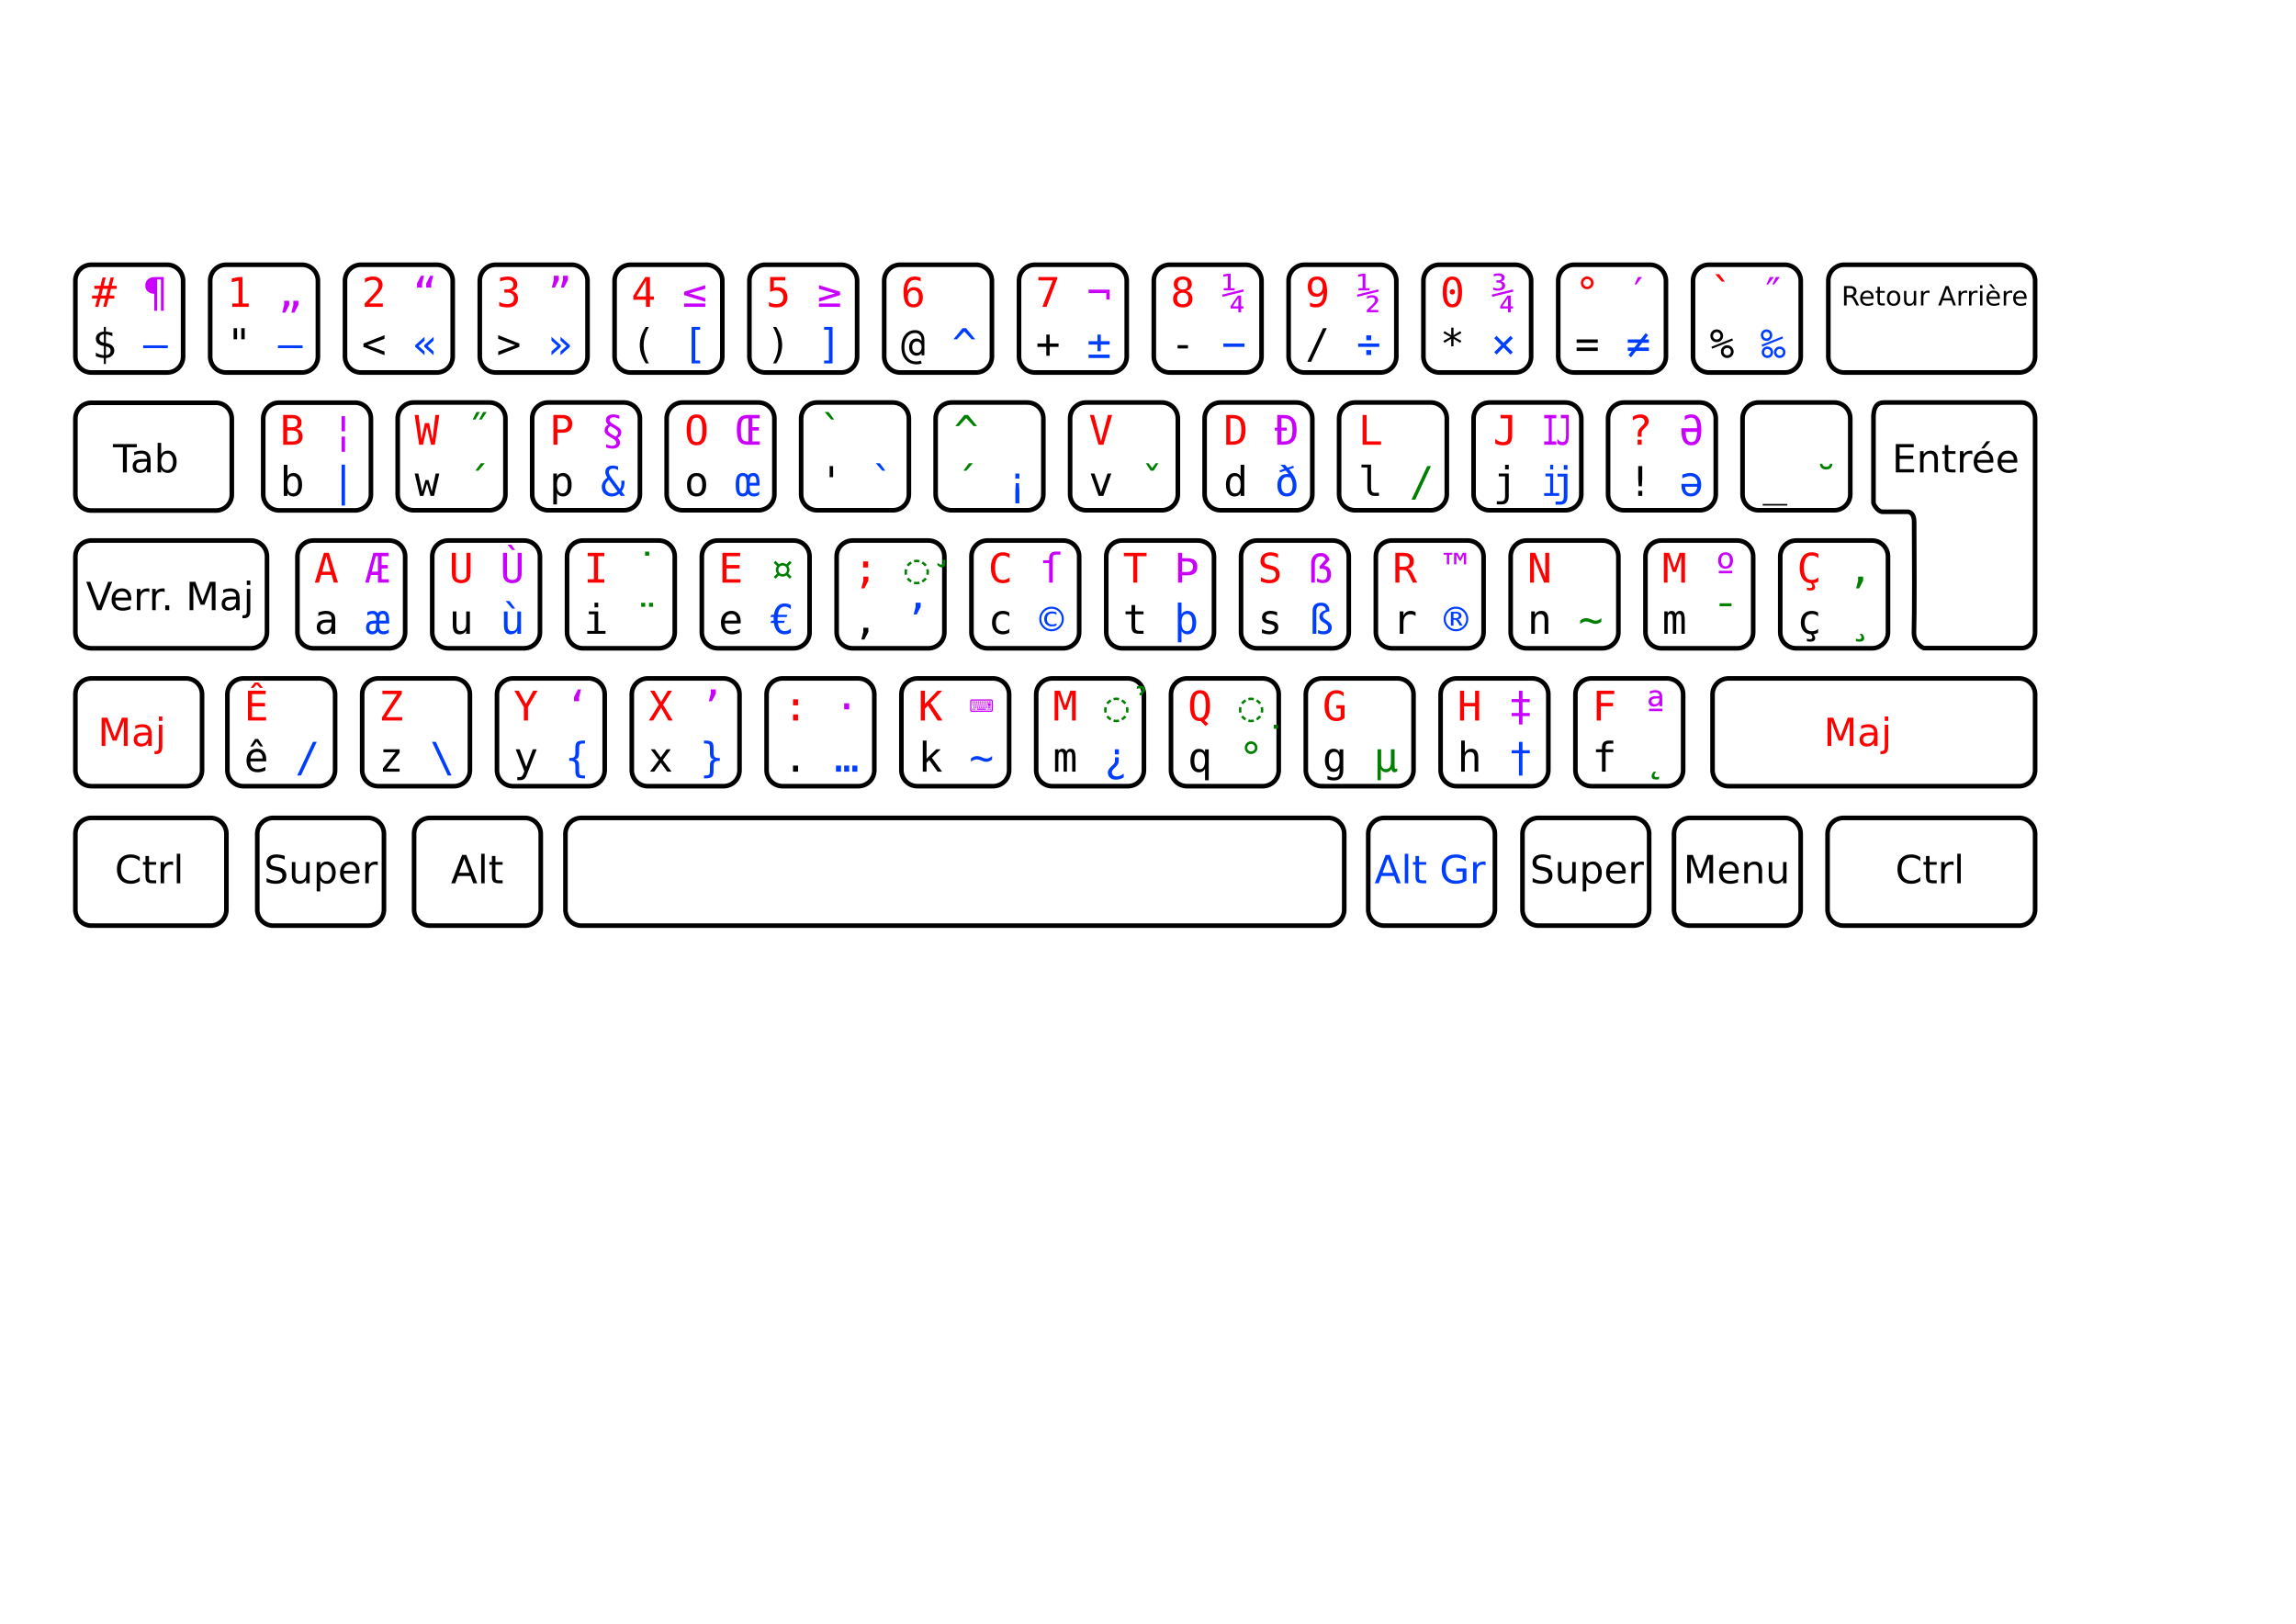
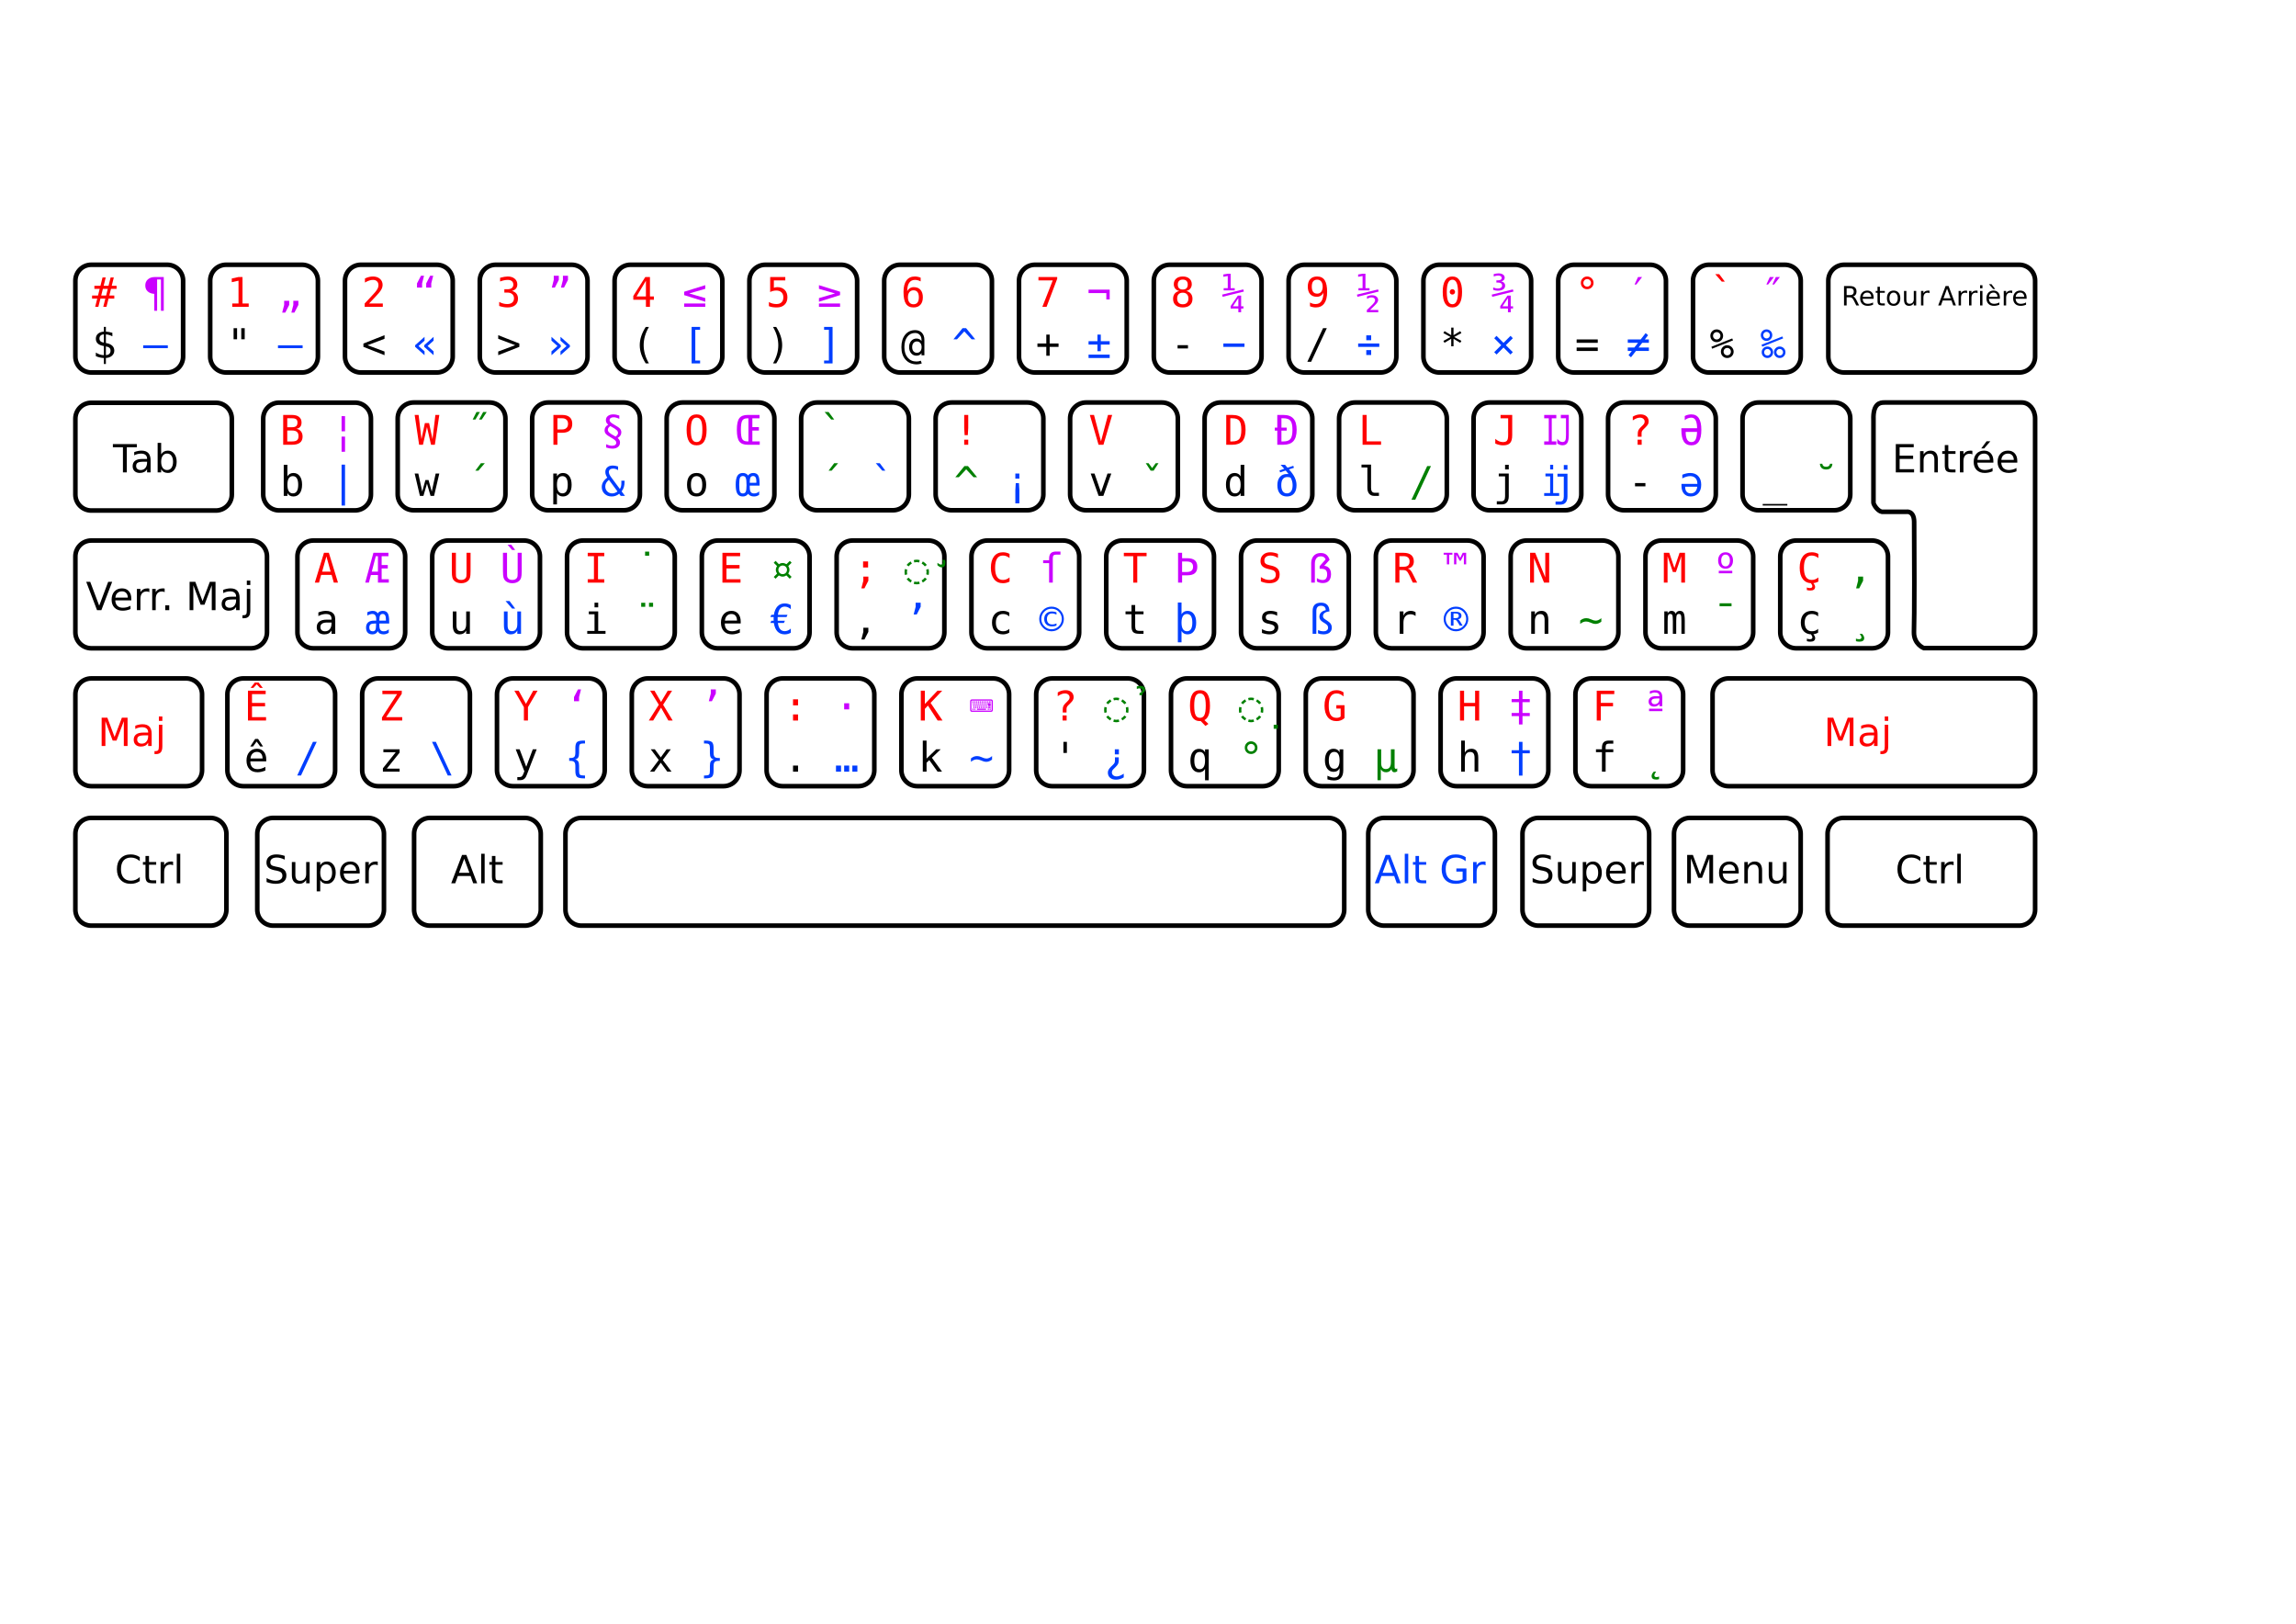
<svg xmlns="http://www.w3.org/2000/svg" width="297mm" height="210mm" id="svg3276">
  <defs id="defs3278" />
  <g id="layer1">
    <rect width="52.671" height="52.671" rx="7.785" x="36.853" y="129.416" style="opacity:1;fill:none;fill-opacity:1;stroke:#000000;stroke-width:2.25;stroke-linecap:square;stroke-linejoin:miter;stroke-miterlimit:4;stroke-dasharray:none;stroke-dashoffset:0;stroke-opacity:1" id="rect3285" />
    <rect width="52.671" height="52.671" rx="7.785" ry="7.785" x="102.758" y="129.416" style="fill:none;fill-opacity:1;stroke:#000000;stroke-width:2.25;stroke-linecap:square;stroke-linejoin:miter;stroke-miterlimit:4;stroke-dasharray:none;stroke-dashoffset:0;stroke-opacity:1" id="use3769" />
    <rect width="52.671" height="52.671" rx="7.785" ry="7.785" x="168.664" y="129.416" style="fill:none;fill-opacity:1;stroke:#000000;stroke-width:2.25;stroke-linecap:square;stroke-linejoin:miter;stroke-miterlimit:4;stroke-dasharray:none;stroke-dashoffset:0;stroke-opacity:1" id="use3771" />
    <rect width="52.671" height="52.671" rx="7.785" ry="7.785" x="234.569" y="129.416" style="fill:none;fill-opacity:1;stroke:#000000;stroke-width:2.25;stroke-linecap:square;stroke-linejoin:miter;stroke-miterlimit:4;stroke-dasharray:none;stroke-dashoffset:0;stroke-opacity:1" id="use3773" />
    <rect width="52.671" height="52.671" rx="7.785" ry="7.785" x="300.475" y="129.416" style="fill:none;fill-opacity:1;stroke:#000000;stroke-width:2.25;stroke-linecap:square;stroke-linejoin:miter;stroke-miterlimit:4;stroke-dasharray:none;stroke-dashoffset:0;stroke-opacity:1" id="use3775" />
    <rect width="52.671" height="52.671" rx="7.785" ry="7.785" x="366.38" y="129.416" style="fill:none;fill-opacity:1;stroke:#000000;stroke-width:2.25;stroke-linecap:square;stroke-linejoin:miter;stroke-miterlimit:4;stroke-dasharray:none;stroke-dashoffset:0;stroke-opacity:1" id="use3777" />
    <rect width="52.671" height="52.671" rx="7.785" ry="7.785" x="432.286" y="129.416" style="fill:none;fill-opacity:1;stroke:#000000;stroke-width:2.25;stroke-linecap:square;stroke-linejoin:miter;stroke-miterlimit:4;stroke-dasharray:none;stroke-dashoffset:0;stroke-opacity:1" id="use3779" />
    <rect width="52.671" height="52.671" rx="7.785" ry="7.785" x="498.192" y="129.416" style="fill:none;fill-opacity:1;stroke:#000000;stroke-width:2.25;stroke-linecap:square;stroke-linejoin:miter;stroke-miterlimit:4;stroke-dasharray:none;stroke-dashoffset:0;stroke-opacity:1" id="use3781" />
    <rect width="52.671" height="52.671" rx="7.785" ry="7.785" x="564.097" y="129.416" style="fill:none;fill-opacity:1;stroke:#000000;stroke-width:2.25;stroke-linecap:square;stroke-linejoin:miter;stroke-miterlimit:4;stroke-dasharray:none;stroke-dashoffset:0;stroke-opacity:1" id="use3783" />
    <rect width="52.671" height="52.671" rx="7.785" ry="7.785" x="630.003" y="129.416" style="fill:none;fill-opacity:1;stroke:#000000;stroke-width:2.25;stroke-linecap:square;stroke-linejoin:miter;stroke-miterlimit:4;stroke-dasharray:none;stroke-dashoffset:0;stroke-opacity:1" id="use3785" />
    <rect width="52.671" height="52.671" rx="7.785" ry="7.785" x="695.908" y="129.416" style="fill:none;fill-opacity:1;stroke:#000000;stroke-width:2.25;stroke-linecap:square;stroke-linejoin:miter;stroke-miterlimit:4;stroke-dasharray:none;stroke-dashoffset:0;stroke-opacity:1" id="use3787" />
    <rect width="52.671" height="52.671" rx="7.785" ry="7.785" x="761.814" y="129.416" style="fill:none;fill-opacity:1;stroke:#000000;stroke-width:2.25;stroke-linecap:square;stroke-linejoin:miter;stroke-miterlimit:4;stroke-dasharray:none;stroke-dashoffset:0;stroke-opacity:1" id="use3789" />
    <rect width="52.671" height="52.671" rx="7.785" ry="7.785" x="827.719" y="129.416" style="fill:none;fill-opacity:1;stroke:#000000;stroke-width:2.25;stroke-linecap:square;stroke-linejoin:miter;stroke-miterlimit:4;stroke-dasharray:none;stroke-dashoffset:0;stroke-opacity:1" id="use3791" />
    <rect width="52.671" height="52.671" rx="7.785" ry="7.785" x="128.682" y="196.819" style="fill:none;fill-opacity:1;stroke:#000000;stroke-width:2.25;stroke-linecap:square;stroke-linejoin:miter;stroke-miterlimit:4;stroke-dasharray:none;stroke-dashoffset:0;stroke-opacity:1" id="use3797" />
    <rect width="52.671" height="52.671" rx="7.785" ry="7.785" x="145.412" y="264.221" style="fill:none;fill-opacity:1;stroke:#000000;stroke-width:2.25;stroke-linecap:square;stroke-linejoin:miter;stroke-miterlimit:4;stroke-dasharray:none;stroke-dashoffset:0;stroke-opacity:1" id="use3799" />
    <rect width="52.671" height="52.671" rx="7.785" ry="7.785" x="194.432" y="196.754" style="fill:none;fill-opacity:1;stroke:#000000;stroke-width:2.25;stroke-linecap:square;stroke-linejoin:miter;stroke-miterlimit:4;stroke-dasharray:none;stroke-dashoffset:0;stroke-opacity:1" id="use3801" />
    <rect width="52.671" height="52.671" rx="7.785" ry="7.785" x="260.182" y="196.754" style="fill:none;fill-opacity:1;stroke:#000000;stroke-width:2.25;stroke-linecap:square;stroke-linejoin:miter;stroke-miterlimit:4;stroke-dasharray:none;stroke-dashoffset:0;stroke-opacity:1" id="use3803" />
    <rect width="52.671" height="52.671" rx="7.785" ry="7.785" x="325.932" y="196.754" style="fill:none;fill-opacity:1;stroke:#000000;stroke-width:2.25;stroke-linecap:square;stroke-linejoin:miter;stroke-miterlimit:4;stroke-dasharray:none;stroke-dashoffset:0;stroke-opacity:1" id="use3805" />
    <rect width="52.671" height="52.671" rx="7.785" ry="7.785" x="391.683" y="196.754" style="fill:none;fill-opacity:1;stroke:#000000;stroke-width:2.25;stroke-linecap:square;stroke-linejoin:miter;stroke-miterlimit:4;stroke-dasharray:none;stroke-dashoffset:0;stroke-opacity:1" id="use3807" />
    <rect width="52.671" height="52.671" rx="7.785" ry="7.785" x="457.433" y="196.754" style="fill:none;fill-opacity:1;stroke:#000000;stroke-width:2.25;stroke-linecap:square;stroke-linejoin:miter;stroke-miterlimit:4;stroke-dasharray:none;stroke-dashoffset:0;stroke-opacity:1" id="use3809" />
    <rect width="52.671" height="52.671" rx="7.785" ry="7.785" x="523.183" y="196.754" style="fill:none;fill-opacity:1;stroke:#000000;stroke-width:2.25;stroke-linecap:square;stroke-linejoin:miter;stroke-miterlimit:4;stroke-dasharray:none;stroke-dashoffset:0;stroke-opacity:1" id="use3811" />
    <rect width="52.671" height="52.671" rx="7.785" ry="7.785" x="588.933" y="196.754" style="fill:none;fill-opacity:1;stroke:#000000;stroke-width:2.25;stroke-linecap:square;stroke-linejoin:miter;stroke-miterlimit:4;stroke-dasharray:none;stroke-dashoffset:0;stroke-opacity:1" id="use3813" />
    <rect width="52.671" height="52.671" rx="7.785" ry="7.785" x="654.683" y="196.754" style="fill:none;fill-opacity:1;stroke:#000000;stroke-width:2.25;stroke-linecap:square;stroke-linejoin:miter;stroke-miterlimit:4;stroke-dasharray:none;stroke-dashoffset:0;stroke-opacity:1" id="use3815" />
    <rect width="52.671" height="52.671" rx="7.785" ry="7.785" x="720.433" y="196.754" style="fill:none;fill-opacity:1;stroke:#000000;stroke-width:2.25;stroke-linecap:square;stroke-linejoin:miter;stroke-miterlimit:4;stroke-dasharray:none;stroke-dashoffset:0;stroke-opacity:1" id="use3817" />
    <rect width="52.671" height="52.671" rx="7.785" ry="7.785" x="786.184" y="196.754" style="fill:none;fill-opacity:1;stroke:#000000;stroke-width:2.25;stroke-linecap:square;stroke-linejoin:miter;stroke-miterlimit:4;stroke-dasharray:none;stroke-dashoffset:0;stroke-opacity:1" id="use3819" />
    <rect width="52.671" height="52.671" rx="7.785" ry="7.785" x="851.934" y="196.754" style="fill:none;fill-opacity:1;stroke:#000000;stroke-width:2.25;stroke-linecap:square;stroke-linejoin:miter;stroke-miterlimit:4;stroke-dasharray:none;stroke-dashoffset:0;stroke-opacity:1" id="use3821" />
    <rect width="52.671" height="52.671" rx="7.785" ry="7.785" x="111.165" y="331.624" style="fill:none;fill-opacity:1;stroke:#000000;stroke-width:2.25;stroke-linecap:square;stroke-linejoin:miter;stroke-miterlimit:4;stroke-dasharray:none;stroke-dashoffset:0;stroke-opacity:1" id="use3847" />
    <rect width="52.671" height="52.671" rx="7.785" ry="7.785" x="211.317" y="264.221" style="fill:none;fill-opacity:1;stroke:#000000;stroke-width:2.25;stroke-linecap:square;stroke-linejoin:miter;stroke-miterlimit:4;stroke-dasharray:none;stroke-dashoffset:0;stroke-opacity:1" id="use3849" />
    <rect width="52.671" height="52.671" rx="7.785" ry="7.785" x="277.223" y="264.221" style="fill:none;fill-opacity:1;stroke:#000000;stroke-width:2.25;stroke-linecap:square;stroke-linejoin:miter;stroke-miterlimit:4;stroke-dasharray:none;stroke-dashoffset:0;stroke-opacity:1" id="use3851" />
    <rect width="52.671" height="52.671" rx="7.785" ry="7.785" x="343.128" y="264.221" style="fill:none;fill-opacity:1;stroke:#000000;stroke-width:2.25;stroke-linecap:square;stroke-linejoin:miter;stroke-miterlimit:4;stroke-dasharray:none;stroke-dashoffset:0;stroke-opacity:1" id="use3853" />
    <rect width="52.671" height="52.671" rx="7.785" ry="7.785" x="409.034" y="264.221" style="fill:none;fill-opacity:1;stroke:#000000;stroke-width:2.25;stroke-linecap:square;stroke-linejoin:miter;stroke-miterlimit:4;stroke-dasharray:none;stroke-dashoffset:0;stroke-opacity:1" id="use3855" />
    <rect width="52.671" height="52.671" rx="7.785" ry="7.785" x="474.939" y="264.221" style="fill:none;fill-opacity:1;stroke:#000000;stroke-width:2.25;stroke-linecap:square;stroke-linejoin:miter;stroke-miterlimit:4;stroke-dasharray:none;stroke-dashoffset:0;stroke-opacity:1" id="use3857" />
    <rect width="52.671" height="52.671" rx="7.785" ry="7.785" x="540.845" y="264.221" style="fill:none;fill-opacity:1;stroke:#000000;stroke-width:2.25;stroke-linecap:square;stroke-linejoin:miter;stroke-miterlimit:4;stroke-dasharray:none;stroke-dashoffset:0;stroke-opacity:1" id="use3859" />
    <rect width="52.671" height="52.671" rx="7.785" ry="7.785" x="606.75" y="264.221" style="fill:none;fill-opacity:1;stroke:#000000;stroke-width:2.25;stroke-linecap:square;stroke-linejoin:miter;stroke-miterlimit:4;stroke-dasharray:none;stroke-dashoffset:0;stroke-opacity:1" id="use3861" />
    <rect width="52.671" height="52.671" rx="7.785" ry="7.785" x="672.656" y="264.221" style="fill:none;fill-opacity:1;stroke:#000000;stroke-width:2.25;stroke-linecap:square;stroke-linejoin:miter;stroke-miterlimit:4;stroke-dasharray:none;stroke-dashoffset:0;stroke-opacity:1" id="use3863" />
    <rect width="52.671" height="52.671" rx="7.785" ry="7.785" x="738.561" y="264.221" style="fill:none;fill-opacity:1;stroke:#000000;stroke-width:2.25;stroke-linecap:square;stroke-linejoin:miter;stroke-miterlimit:4;stroke-dasharray:none;stroke-dashoffset:0;stroke-opacity:1" id="use3865" />
    <rect width="52.671" height="52.671" rx="7.785" ry="7.785" x="804.467" y="264.221" style="fill:none;fill-opacity:1;stroke:#000000;stroke-width:2.25;stroke-linecap:square;stroke-linejoin:miter;stroke-miterlimit:4;stroke-dasharray:none;stroke-dashoffset:0;stroke-opacity:1" id="use3867" />
    <rect width="52.671" height="52.671" rx="7.785" ry="7.785" x="870.372" y="264.221" style="fill:none;fill-opacity:1;stroke:#000000;stroke-width:2.25;stroke-linecap:square;stroke-linejoin:miter;stroke-miterlimit:4;stroke-dasharray:none;stroke-dashoffset:0;stroke-opacity:1" id="use3869" />
    <rect width="52.671" height="52.671" rx="7.785" ry="7.785" x="177.071" y="331.624" style="fill:none;fill-opacity:1;stroke:#000000;stroke-width:2.25;stroke-linecap:square;stroke-linejoin:miter;stroke-miterlimit:4;stroke-dasharray:none;stroke-dashoffset:0;stroke-opacity:1" id="use3899" />
    <rect width="52.671" height="52.671" rx="7.785" ry="7.785" x="242.976" y="331.624" style="fill:none;fill-opacity:1;stroke:#000000;stroke-width:2.25;stroke-linecap:square;stroke-linejoin:miter;stroke-miterlimit:4;stroke-dasharray:none;stroke-dashoffset:0;stroke-opacity:1" id="use3901" />
    <rect width="52.671" height="52.671" rx="7.785" ry="7.785" x="308.882" y="331.624" style="fill:none;fill-opacity:1;stroke:#000000;stroke-width:2.25;stroke-linecap:square;stroke-linejoin:miter;stroke-miterlimit:4;stroke-dasharray:none;stroke-dashoffset:0;stroke-opacity:1" id="use3903" />
    <rect width="52.671" height="52.671" rx="7.785" ry="7.785" x="374.787" y="331.624" style="fill:none;fill-opacity:1;stroke:#000000;stroke-width:2.25;stroke-linecap:square;stroke-linejoin:miter;stroke-miterlimit:4;stroke-dasharray:none;stroke-dashoffset:0;stroke-opacity:1" id="use3905" />
    <rect width="52.671" height="52.671" rx="7.785" ry="7.785" x="440.693" y="331.624" style="fill:none;fill-opacity:1;stroke:#000000;stroke-width:2.25;stroke-linecap:square;stroke-linejoin:miter;stroke-miterlimit:4;stroke-dasharray:none;stroke-dashoffset:0;stroke-opacity:1" id="use3907" />
    <rect width="52.671" height="52.671" rx="7.785" ry="7.785" x="506.598" y="331.624" style="fill:none;fill-opacity:1;stroke:#000000;stroke-width:2.25;stroke-linecap:square;stroke-linejoin:miter;stroke-miterlimit:4;stroke-dasharray:none;stroke-dashoffset:0;stroke-opacity:1" id="use3909" />
    <rect width="52.671" height="52.671" rx="7.785" ry="7.785" x="572.504" y="331.624" style="fill:none;fill-opacity:1;stroke:#000000;stroke-width:2.25;stroke-linecap:square;stroke-linejoin:miter;stroke-miterlimit:4;stroke-dasharray:none;stroke-dashoffset:0;stroke-opacity:1" id="use3911" />
    <rect width="52.671" height="52.671" rx="7.785" ry="7.785" x="638.409" y="331.624" style="fill:none;fill-opacity:1;stroke:#000000;stroke-width:2.25;stroke-linecap:square;stroke-linejoin:miter;stroke-miterlimit:4;stroke-dasharray:none;stroke-dashoffset:0;stroke-opacity:1" id="use3913" />
    <rect width="52.671" height="52.671" rx="7.785" ry="7.785" x="704.315" y="331.624" style="fill:none;fill-opacity:1;stroke:#000000;stroke-width:2.25;stroke-linecap:square;stroke-linejoin:miter;stroke-miterlimit:4;stroke-dasharray:none;stroke-dashoffset:0;stroke-opacity:1" id="use3915" />
    <rect width="52.671" height="52.671" rx="7.785" ry="7.785" x="770.22" y="331.624" style="fill:none;fill-opacity:1;stroke:#000000;stroke-width:2.25;stroke-linecap:square;stroke-linejoin:miter;stroke-miterlimit:4;stroke-dasharray:none;stroke-dashoffset:0;stroke-opacity:1" id="use3917" />
    <rect width="76.484" height="52.671" rx="7.785" ry="7.785" x="36.853" y="196.884" style="opacity:1;fill:none;fill-opacity:1;stroke:#000000;stroke-width:2.25;stroke-linecap:square;stroke-linejoin:miter;stroke-miterlimit:4;stroke-dasharray:none;stroke-dashoffset:0;stroke-opacity:1" id="rect3921" />
    <rect width="93.681" height="52.671" rx="7.785" ry="7.785" x="36.853" y="264.221" style="opacity:1;fill:none;fill-opacity:1;stroke:#000000;stroke-width:2.25;stroke-linecap:square;stroke-linejoin:miter;stroke-miterlimit:4;stroke-dasharray:none;stroke-dashoffset:0;stroke-opacity:1" id="rect3923" />
    <rect width="61.932" height="52.671" rx="7.785" ry="7.785" x="36.853" y="331.624" style="opacity:1;fill:none;fill-opacity:1;stroke:#000000;stroke-width:2.25;stroke-linecap:square;stroke-linejoin:miter;stroke-miterlimit:4;stroke-dasharray:none;stroke-dashoffset:0;stroke-opacity:1" id="rect3925" />
    <rect width="73.838" height="52.671" rx="7.785" ry="7.785" x="36.853" y="399.804" style="opacity:1;fill:none;fill-opacity:1;stroke:#000000;stroke-width:2.25;stroke-linecap:square;stroke-linejoin:miter;stroke-miterlimit:4;stroke-dasharray:none;stroke-dashoffset:0;stroke-opacity:1" id="rect4021" />
    <rect width="61.932" height="52.671" rx="7.785" ry="7.785" x="125.783" y="399.804" style="opacity:1;fill:none;fill-opacity:1;stroke:#000000;stroke-width:2.25;stroke-linecap:square;stroke-linejoin:miter;stroke-miterlimit:4;stroke-dasharray:none;stroke-dashoffset:0;stroke-opacity:1" id="rect4023" />
    <rect width="61.932" height="52.671" rx="7.785" ry="7.785" x="202.448" y="399.804" style="opacity:1;fill:none;fill-opacity:1;stroke:#000000;stroke-width:2.25;stroke-linecap:square;stroke-linejoin:miter;stroke-miterlimit:4;stroke-dasharray:none;stroke-dashoffset:0;stroke-opacity:1" id="rect4025" />
    <rect width="380.751" height="52.671" rx="7.785" ry="7.785" x="276.448" y="399.804" style="opacity:1;fill:none;fill-opacity:1;stroke:#000000;stroke-width:2.25;stroke-linecap:square;stroke-linejoin:miter;stroke-miterlimit:4;stroke-dasharray:none;stroke-dashoffset:0;stroke-opacity:1" id="rect4027" />
    <rect width="61.932" height="52.671" rx="7.785" ry="7.785" x="668.935" y="399.804" style="opacity:1;fill:none;fill-opacity:1;stroke:#000000;stroke-width:2.25;stroke-linecap:square;stroke-linejoin:miter;stroke-miterlimit:4;stroke-dasharray:none;stroke-dashoffset:0;stroke-opacity:1" id="rect4029" />
    <rect width="61.932" height="52.671" rx="7.785" ry="7.785" x="744.34" y="399.804" style="opacity:1;fill:none;fill-opacity:1;stroke:#000000;stroke-width:2.25;stroke-linecap:square;stroke-linejoin:miter;stroke-miterlimit:4;stroke-dasharray:none;stroke-dashoffset:0;stroke-opacity:1" id="rect4031" />
    <rect width="61.932" height="52.671" rx="7.785" ry="7.785" x="818.423" y="399.804" style="opacity:1;fill:none;fill-opacity:1;stroke:#000000;stroke-width:2.25;stroke-linecap:square;stroke-linejoin:miter;stroke-miterlimit:4;stroke-dasharray:none;stroke-dashoffset:0;stroke-opacity:1" id="rect4033" />
    <rect width="101.476" height="52.671" rx="7.785" ry="7.785" x="893.495" y="399.804" style="opacity:1;fill:none;fill-opacity:1;stroke:#000000;stroke-width:2.25;stroke-linecap:square;stroke-linejoin:miter;stroke-miterlimit:4;stroke-dasharray:none;stroke-dashoffset:0;stroke-opacity:1" id="rect4035" />
    <rect width="101.107" height="52.671" rx="7.785" ry="7.785" x="893.864" y="129.416" style="fill:none;fill-opacity:1;stroke:#000000;stroke-width:2.25;stroke-linecap:square;stroke-linejoin:miter;stroke-miterlimit:4;stroke-dasharray:none;stroke-dashoffset:0;stroke-opacity:1" id="rect4037" />
    <path d="M 988.477,196.754 C 992.074,196.754 994.971,200.226 994.971,204.539 L 994.971,309.012 C 994.971,313.325 992.074,316.797 988.477,316.797 L 940.54,316.797 C 940.54,316.797 935.63,314.892 935.738,309.012 C 936.002,302.563 935.951,268.096 935.835,254.997 C 935.719,249.495 932.051,250.165 932.051,250.165 L 920.062,250.165 C 917.844,249.785 915.942,246.485 915.942,245.741 C 915.942,235.499 915.942,195.894 915.942,205.366 C 915.618,197.026 919.266,196.754 921.336,196.754 C 938.042,196.754 988.477,196.754 988.477,196.754 z " style="fill:none;fill-opacity:1;stroke:#000000;stroke-width:2.25;stroke-linecap:square;stroke-linejoin:miter;stroke-miterlimit:4;stroke-dashoffset:0;stroke-opacity:1" id="rect4039" />
    <rect width="157.702" height="52.671" rx="7.785" ry="7.785" x="837.269" y="331.624" style="opacity:1;fill:none;fill-opacity:1;stroke:#000000;stroke-width:2.25;stroke-linecap:square;stroke-linejoin:miter;stroke-miterlimit:4;stroke-dasharray:none;stroke-dashoffset:0;stroke-opacity:1" id="rect4048" />
    <text x="55.246" y="230.919" style="font-size:19px;fill:#000000;font-family:DejaVu Sans" id="text69">Tab</text>
    <text x="42" y="298.25" style="font-size:19px;fill:#000000;font-family:DejaVu Sans" id="text71">Verr. Maj</text>
    <text x="47.834" y="364.663" style="font-size:19px;fill:#ff0000;font-family:DejaVu Sans" id="text73">Maj</text>
    <text x="56.096" y="431.763" style="font-size:19px;fill:#000000;font-family:DejaVu Sans" id="text75">Ctrl</text>
    <text x="129.021" y="431.763" style="font-size:19px;fill:#000000;font-family:DejaVu Sans" id="text77">Super</text>
    <text x="220.452" y="431.763" style="font-size:19px;fill:#000000;font-family:DejaVu Sans" id="text79">Alt</text>
    <text x="672" y="431.763" style="font-size:19px;fill:#003eff;font-family:DejaVu Sans" id="text81">Alt Gr</text>
    <text x="748" y="431.763" style="font-size:19px;fill:#000000;font-family:DejaVu Sans" id="text83">Super</text>
    <text x="823" y="431.763" style="font-size:19px;fill:#000000;font-family:DejaVu Sans" id="text85">Menu</text>
    <text x="926.602" y="431.763" style="font-size:19px;fill:#000000;font-family:DejaVu Sans" id="text87">Ctrl</text>
    <text x="891.625" y="364.663" style="font-size:19px;fill:#ff0000;font-family:DejaVu Sans" id="text89">Maj</text>
    <text x="925" y="230.919" style="font-size:19px;fill:#000000;font-family:DejaVu Sans" id="text91">Entrée</text>
    <text x="900.267" y="149.318" style="font-size:13px;fill:#000000;font-family:DejaVu Sans" id="text93">Retour Arrière</text>
    <text x="820.884" y="242.403" style="font-size:20px;fill:#003eff;font-family:DejaVu Sans Mono">ə</text>
    <text x="333.622" y="175.0" style="font-size:20px;fill:#003eff;font-family:DejaVu Sans Mono">[</text>
-     <text x="514.746" y="352.208" style="font-size:20px;fill:#ff0000;font-family:DejaVu Sans Mono">M</text>
+     <text x="514.746" y="352.208" style="font-size:20px;fill:#ff0000;font-family:DejaVu Sans Mono">?</text>
    <text x="448.84" y="352.208" style="font-size:20px;fill:#ff0000;font-family:DejaVu Sans Mono">K</text>
    <text x="342.029" y="352.208" style="font-size:20px;fill:#ca00ff;font-family:DejaVu Sans Mono">’</text>
    <text x="835.866" y="175.0" style="font-size:20px;fill:#000000;font-family:DejaVu Sans Mono">%</text>
    <text x="359.546" y="242.403" style="font-size:20px;fill:#003eff;font-family:DejaVu Sans Mono">œ</text>
    <text x="605.651" y="352.208" style="font-size:20px;fill:#008000;font-family:DejaVu Sans Mono">̣</text>
    <text x="45.0" y="175.0" style="font-size:20px;fill:#000000;font-family:DejaVu Sans Mono">$</text>
    <text x="440.433" y="150.0" style="font-size:20px;fill:#ff0000;font-family:DejaVu Sans Mono">6</text>
    <text x="664.073" y="242.403" style="font-size:20px;fill:#000000;font-family:DejaVu Sans Mono">l</text>
    <text x="598.168" y="242.403" style="font-size:20px;fill:#000000;font-family:DejaVu Sans Mono">d</text>
    <text x="268.64" y="242.403" style="font-size:20px;fill:#000000;font-family:DejaVu Sans Mono">p</text>
    <text x="202.734" y="242.403" style="font-size:20px;fill:#000000;font-family:DejaVu Sans Mono">w</text>
    <text x="136.829" y="242.403" style="font-size:20px;fill:#000000;font-family:DejaVu Sans Mono">b</text>
    <text x="532.262" y="242.403" style="font-size:20px;fill:#000000;font-family:DejaVu Sans Mono">v</text>
-     <text x="466.357" y="242.403" style="font-size:20px;fill:#008000;font-family:DejaVu Sans Mono">´</text>
-     <text x="400.451" y="242.403" style="font-size:20px;fill:#000000;font-family:DejaVu Sans Mono">'</text>
+     <text x="466.357" y="242.403" style="font-size:20px;fill:#008000;font-family:DejaVu Sans Mono">^</text>
+     <text x="400.451" y="242.403" style="font-size:20px;fill:#008000;font-family:DejaVu Sans Mono">´</text>
    <text x="334.546" y="242.403" style="font-size:20px;fill:#000000;font-family:DejaVu Sans Mono">o</text>
    <text x="374.528" y="150.0" style="font-size:20px;fill:#ff0000;font-family:DejaVu Sans Mono">5</text>
    <text x="178.559" y="284.805" style="font-size:20px;fill:#ca00ff;font-family:DejaVu Sans Mono">Æ</text>
    <text x="573.992" y="284.805" style="font-size:20px;fill:#ca00ff;font-family:DejaVu Sans Mono">Þ</text>
    <text x="417.181" y="284.805" style="font-size:20px;fill:#ff0000;font-family:DejaVu Sans Mono">;</text>
    <text x="689.073" y="242.403" style="font-size:20px;fill:#008000;font-family:DejaVu Sans Mono">/</text>
    <text x="837.614" y="309.805" style="font-size:20px;fill:#008000;font-family:DejaVu Sans Mono">¯</text>
    <text x="506.339" y="150.0" style="font-size:20px;fill:#ff0000;font-family:DejaVu Sans Mono">7</text>
    <text x="508.086" y="309.805" style="font-size:20px;fill:#003eff;font-family:DejaVu Sans Mono">©</text>
    <text x="267.717" y="175.0" style="font-size:20px;fill:#003eff;font-family:DejaVu Sans Mono">»</text>
    <text x="903.519" y="284.805" style="font-size:20px;fill:#008000;font-family:DejaVu Sans Mono">,</text>
    <text x="729.979" y="217.403" style="font-size:20px;fill:#ff0000;font-family:DejaVu Sans Mono">J</text>
    <text x="754.979" y="217.403" style="font-size:20px;fill:#ca00ff;font-family:DejaVu Sans Mono">Ĳ</text>
    <text x="861.79" y="217.403" style="font-size:20px;fill:#ff0000;font-family:DejaVu Sans Mono"> </text>
    <text x="778.368" y="352.208" style="font-size:20px;fill:#ff0000;font-family:DejaVu Sans Mono">F</text>
    <text x="473.84" y="377.208" style="font-size:20px;fill:#003eff;font-family:DejaVu Sans Mono">~</text>
    <text x="442.181" y="284.805" style="font-size:20px;fill:#008000;font-family:DejaVu Sans Mono">̛</text>
    <text x="671.557" y="352.208" style="font-size:20px;fill:#ca00ff;font-family:DejaVu Sans Mono" />
    <text x="771.708" y="309.805" style="font-size:20px;fill:#008000;font-family:DejaVu Sans Mono">~</text>
    <text x="614.897" y="284.805" style="font-size:20px;fill:#ff0000;font-family:DejaVu Sans Mono">S</text>
    <text x="548.992" y="284.805" style="font-size:20px;fill:#ff0000;font-family:DejaVu Sans Mono">T</text>
    <text x="663.15" y="175.0" style="font-size:20px;fill:#003eff;font-family:DejaVu Sans Mono">÷</text>
    <text x="680.803" y="284.805" style="font-size:20px;fill:#ff0000;font-family:DejaVu Sans Mono">R</text>
    <text x="712.462" y="352.208" style="font-size:20px;fill:#ff0000;font-family:DejaVu Sans Mono">H</text>
    <text x="227.734" y="217.403" style="font-size:20px;fill:#008000;font-family:DejaVu Sans Mono">˝</text>
    <text x="557.262" y="242.403" style="font-size:20px;fill:#008000;font-family:DejaVu Sans Mono">ˇ</text>
    <text x="572.244" y="150.0" style="font-size:20px;fill:#ff0000;font-family:DejaVu Sans Mono">8</text>
    <text x="359.546" y="217.403" style="font-size:20px;fill:#ca00ff;font-family:DejaVu Sans Mono">Œ</text>
    <text x="860.866" y="175.0" style="font-size:20px;fill:#003eff;font-family:DejaVu Sans Mono">‰</text>
    <text x="639.897" y="309.805" style="font-size:20px;fill:#003eff;font-family:DejaVu Sans Mono">ß</text>
    <text x="400.451" y="217.403" style="font-size:20px;fill:#008000;font-family:DejaVu Sans Mono">`</text>
    <text x="351.275" y="309.805" style="font-size:20px;fill:#000000;font-family:DejaVu Sans Mono">e</text>
    <text x="417.181" y="309.805" style="font-size:20px;fill:#000000;font-family:DejaVu Sans Mono">,</text>
    <text x="483.086" y="309.805" style="font-size:20px;fill:#000000;font-family:DejaVu Sans Mono">c</text>
    <text x="548.992" y="309.805" style="font-size:20px;fill:#000000;font-family:DejaVu Sans Mono">t</text>
    <text x="671.557" y="377.208" style="font-size:20px;fill:#008000;font-family:DejaVu Sans Mono">µ</text>
    <text x="153.559" y="309.805" style="font-size:20px;fill:#000000;font-family:DejaVu Sans Mono">a</text>
    <text x="219.464" y="309.805" style="font-size:20px;fill:#000000;font-family:DejaVu Sans Mono">u</text>
    <text x="285.37" y="309.805" style="font-size:20px;fill:#000000;font-family:DejaVu Sans Mono">i</text>
    <text x="623.168" y="242.403" style="font-size:20px;fill:#003eff;font-family:DejaVu Sans Mono">ð</text>
    <text x="614.897" y="309.805" style="font-size:20px;fill:#000000;font-family:DejaVu Sans Mono">s</text>
    <text x="680.803" y="309.805" style="font-size:20px;fill:#000000;font-family:DejaVu Sans Mono">r</text>
    <text x="251.123" y="352.208" style="font-size:20px;fill:#ff0000;font-family:DejaVu Sans Mono">Y</text>
    <text x="333.622" y="150.0" style="font-size:20px;fill:#ca00ff;font-family:DejaVu Sans Mono">≤</text>
    <text x="399.528" y="175.0" style="font-size:20px;fill:#003eff;font-family:DejaVu Sans Mono">]</text>
    <text x="161.829" y="242.403" style="font-size:20px;fill:#003eff;font-family:DejaVu Sans Mono">|</text>
    <text x="185.218" y="352.208" style="font-size:20px;fill:#ff0000;font-family:DejaVu Sans Mono">Z</text>
    <text x="491.357" y="217.403" style="font-size:20px;fill:#ca00ff;font-family:DejaVu Sans Mono" />
    <text x="407.934" y="377.208" style="font-size:20px;fill:#003eff;font-family:DejaVu Sans Mono">…</text>
    <text x="878.519" y="309.805" style="font-size:20px;fill:#000000;font-family:DejaVu Sans Mono">ç</text>
    <text x="483.086" y="284.805" style="font-size:20px;fill:#ff0000;font-family:DejaVu Sans Mono">C</text>
    <text x="176.811" y="150.0" style="font-size:20px;fill:#ff0000;font-family:DejaVu Sans Mono">2</text>
    <text x="837.614" y="284.805" style="font-size:20px;fill:#ca00ff;font-family:DejaVu Sans Mono">º</text>
    <text x="425.451" y="217.403" style="font-size:20px;fill:#ca00ff;font-family:DejaVu Sans Mono" />
    <text x="771.708" y="284.805" style="font-size:20px;fill:#ca00ff;font-family:DejaVu Sans Mono" />
    <text x="242.717" y="150.0" style="font-size:20px;fill:#ff0000;font-family:DejaVu Sans Mono">3</text>
    <text x="176.811" y="175.0" style="font-size:20px;fill:#000000;font-family:DejaVu Sans Mono">&lt;</text>
    <text x="242.717" y="175.0" style="font-size:20px;fill:#000000;font-family:DejaVu Sans Mono">&gt;</text>
    <text x="110.906" y="175.0" style="font-size:20px;fill:#000000;font-family:DejaVu Sans Mono">"</text>
    <text x="440.433" y="175.0" style="font-size:20px;fill:#000000;font-family:DejaVu Sans Mono">@</text>
    <text x="506.339" y="175.0" style="font-size:20px;fill:#000000;font-family:DejaVu Sans Mono">+</text>
    <text x="308.622" y="175.0" style="font-size:20px;fill:#000000;font-family:DejaVu Sans Mono">(</text>
    <text x="374.528" y="175.0" style="font-size:20px;fill:#000000;font-family:DejaVu Sans Mono">)</text>
    <text x="308.622" y="150.0" style="font-size:20px;fill:#ff0000;font-family:DejaVu Sans Mono">4</text>
    <text x="572.244" y="175.0" style="font-size:20px;fill:#000000;font-family:DejaVu Sans Mono">-</text>
    <text x="638.15" y="175.0" style="font-size:20px;fill:#000000;font-family:DejaVu Sans Mono">/</text>
    <text x="201.811" y="175.0" style="font-size:20px;fill:#003eff;font-family:DejaVu Sans Mono">«</text>
    <text x="573.992" y="309.805" style="font-size:20px;fill:#003eff;font-family:DejaVu Sans Mono">þ</text>
    <text x="227.734" y="242.403" style="font-size:20px;fill:#008000;font-family:DejaVu Sans Mono">´</text>
    <text x="729.055" y="175.0" style="font-size:20px;fill:#003eff;font-family:DejaVu Sans Mono">×</text>
    <text x="268.64" y="217.403" style="font-size:20px;fill:#ff0000;font-family:DejaVu Sans Mono">P</text>
    <text x="334.546" y="217.403" style="font-size:20px;fill:#ff0000;font-family:DejaVu Sans Mono">O</text>
    <text x="136.829" y="217.403" style="font-size:20px;fill:#ff0000;font-family:DejaVu Sans Mono">B</text>
    <text x="878.519" y="284.805" style="font-size:20px;fill:#ff0000;font-family:DejaVu Sans Mono">Ç</text>
    <text x="399.528" y="150.0" style="font-size:20px;fill:#ca00ff;font-family:DejaVu Sans Mono">≥</text>
    <text x="803.368" y="352.208" style="font-size:20px;fill:#ca00ff;font-family:DejaVu Sans Mono">ª</text>
    <text x="285.37" y="284.805" style="font-size:20px;fill:#ff0000;font-family:DejaVu Sans Mono">I</text>
    <text x="705.803" y="284.805" style="font-size:20px;fill:#ca00ff;font-family:DejaVu Sans Mono">™</text>
    <text x="376.275" y="309.805" style="font-size:20px;fill:#003eff;font-family:DejaVu Sans Mono">€</text>
    <text x="794.961" y="175.0" style="font-size:20px;fill:#003eff;font-family:DejaVu Sans Mono">≠</text>
    <text x="244.464" y="284.805" style="font-size:20px;fill:#ca00ff;font-family:DejaVu Sans Mono">Ù</text>
    <text x="219.464" y="284.805" style="font-size:20px;fill:#ff0000;font-family:DejaVu Sans Mono">U</text>
    <text x="746.708" y="284.805" style="font-size:20px;fill:#ff0000;font-family:DejaVu Sans Mono">N</text>
    <text x="663.15" y="150.0" style="font-size:20px;fill:#ca00ff;font-family:DejaVu Sans Mono">½</text>
    <text x="442.181" y="309.805" style="font-size:20px;fill:#003eff;font-family:DejaVu Sans Mono">’</text>
    <text x="153.559" y="284.805" style="font-size:20px;fill:#ff0000;font-family:DejaVu Sans Mono">A</text>
    <text x="317.029" y="352.208" style="font-size:20px;fill:#ff0000;font-family:DejaVu Sans Mono">X</text>
    <text x="161.829" y="217.403" style="font-size:20px;fill:#ca00ff;font-family:DejaVu Sans Mono">¦</text>
    <text x="754.979" y="242.403" style="font-size:20px;fill:#003eff;font-family:DejaVu Sans Mono">ĳ</text>
    <text x="110.906" y="150.0" style="font-size:20px;fill:#ff0000;font-family:DejaVu Sans Mono">1</text>
    <text x="531.339" y="175.0" style="font-size:20px;fill:#003eff;font-family:DejaVu Sans Mono">±</text>
    <text x="812.614" y="309.805" style="font-size:20px;fill:#000000;font-family:DejaVu Sans Mono">m</text>
    <text x="746.708" y="309.805" style="font-size:20px;fill:#000000;font-family:DejaVu Sans Mono">n</text>
    <text x="491.357" y="242.403" style="font-size:20px;fill:#003eff;font-family:DejaVu Sans Mono">¡</text>
    <text x="539.746" y="377.208" style="font-size:20px;fill:#003eff;font-family:DejaVu Sans Mono">¿</text>
-     <text x="466.357" y="217.403" style="font-size:20px;fill:#008000;font-family:DejaVu Sans Mono">^</text>
+     <text x="466.357" y="217.403" style="font-size:20px;fill:#ff0000;font-family:DejaVu Sans Mono">!</text>
    <text x="276.123" y="377.208" style="font-size:20px;fill:#003eff;font-family:DejaVu Sans Mono">{</text>
    <text x="135.906" y="150.0" style="font-size:20px;fill:#ca00ff;font-family:DejaVu Sans Mono">„</text>
    <text x="803.368" y="377.208" style="font-size:20px;fill:#008000;font-family:DejaVu Sans Mono">˛</text>
    <text x="45.0" y="150.0" style="font-size:20px;fill:#ff0000;font-family:DejaVu Sans Mono">#</text>
    <text x="705.803" y="309.805" style="font-size:20px;fill:#003eff;font-family:DejaVu Sans Mono">®</text>
    <text x="351.275" y="284.805" style="font-size:20px;fill:#ff0000;font-family:DejaVu Sans Mono">E</text>
    <text x="293.64" y="217.403" style="font-size:20px;fill:#ca00ff;font-family:DejaVu Sans Mono">§</text>
    <text x="478.147" y="420.388" style="font-size:20px;fill:#ca00ff;font-family:DejaVu Sans Mono" />
    <text x="201.811" y="150.0" style="font-size:20px;fill:#ca00ff;font-family:DejaVu Sans Mono">“</text>
    <text x="769.961" y="175.0" style="font-size:20px;fill:#000000;font-family:DejaVu Sans Mono">=</text>
    <text x="704.055" y="175.0" style="font-size:20px;fill:#000000;font-family:DejaVu Sans Mono">*</text>
    <text x="737.462" y="377.208" style="font-size:20px;fill:#003eff;font-family:DejaVu Sans Mono">†</text>
    <text x="276.123" y="352.208" style="font-size:20px;fill:#ca00ff;font-family:DejaVu Sans Mono">‘</text>
    <text x="820.884" y="217.403" style="font-size:20px;fill:#ca00ff;font-family:DejaVu Sans Mono">Ə</text>
    <text x="704.055" y="150.0" style="font-size:20px;fill:#ff0000;font-family:DejaVu Sans Mono">0</text>
    <text x="646.557" y="352.208" style="font-size:20px;fill:#ff0000;font-family:DejaVu Sans Mono">G</text>
    <text x="903.519" y="309.805" style="font-size:20px;fill:#008000;font-family:DejaVu Sans Mono">¸</text>
    <text x="623.168" y="217.403" style="font-size:20px;fill:#ca00ff;font-family:DejaVu Sans Mono">Ð</text>
    <text x="778.368" y="377.208" style="font-size:20px;fill:#000000;font-family:DejaVu Sans Mono">f</text>
    <text x="860.866" y="150.0" style="font-size:20px;fill:#ca00ff;font-family:DejaVu Sans Mono">″</text>
    <text x="407.934" y="352.208" style="font-size:20px;fill:#ca00ff;font-family:DejaVu Sans Mono">·</text>
    <text x="605.651" y="377.208" style="font-size:20px;fill:#008000;font-family:DejaVu Sans Mono">°</text>
    <text x="580.651" y="352.208" style="font-size:20px;fill:#ff0000;font-family:DejaVu Sans Mono">Q</text>
    <text x="178.559" y="309.805" style="font-size:20px;fill:#003eff;font-family:DejaVu Sans Mono">æ</text>
    <text x="664.073" y="217.403" style="font-size:20px;fill:#ff0000;font-family:DejaVu Sans Mono">L</text>
    <text x="310.37" y="309.805" style="font-size:20px;fill:#008000;font-family:DejaVu Sans Mono">¨</text>
    <text x="135.906" y="175.0" style="font-size:20px;fill:#003eff;font-family:DejaVu Sans Mono">—</text>
    <text x="453.147" y="420.388" style="font-size:20px;fill:#ff0000;font-family:DejaVu Sans Mono"> </text>
    <text x="886.79" y="217.403" style="font-size:20px;fill:#ca00ff;font-family:DejaVu Sans Mono" />
    <text x="425.451" y="242.403" style="font-size:20px;fill:#003eff;font-family:DejaVu Sans Mono">`</text>
    <text x="812.614" y="284.805" style="font-size:20px;fill:#ff0000;font-family:DejaVu Sans Mono">M</text>
    <text x="639.897" y="284.805" style="font-size:20px;fill:#ca00ff;font-family:DejaVu Sans Mono">ẞ</text>
    <text x="835.866" y="150.0" style="font-size:20px;fill:#ff0000;font-family:DejaVu Sans Mono">`</text>
    <text x="598.168" y="217.403" style="font-size:20px;fill:#ff0000;font-family:DejaVu Sans Mono">D</text>
    <text x="597.244" y="175.0" style="font-size:20px;fill:#003eff;font-family:DejaVu Sans Mono">−</text>
    <text x="119.312" y="377.208" style="font-size:20px;fill:#000000;font-family:DejaVu Sans Mono">ê</text>
    <text x="769.961" y="150.0" style="font-size:20px;fill:#ff0000;font-family:DejaVu Sans Mono">°</text>
    <text x="202.734" y="217.403" style="font-size:20px;fill:#ff0000;font-family:DejaVu Sans Mono">W</text>
    <text x="729.979" y="242.403" style="font-size:20px;fill:#000000;font-family:DejaVu Sans Mono">j</text>
-     <text x="795.884" y="242.403" style="font-size:20px;fill:#000000;font-family:DejaVu Sans Mono">!</text>
+     <text x="795.884" y="242.403" style="font-size:20px;fill:#000000;font-family:DejaVu Sans Mono">-</text>
    <text x="861.79" y="242.403" style="font-size:20px;fill:#000000;font-family:DejaVu Sans Mono">_</text>
    <text x="886.79" y="242.403" style="font-size:20px;fill:#008000;font-family:DejaVu Sans Mono">˘</text>
    <text x="144.312" y="377.208" style="font-size:20px;fill:#003eff;font-family:DejaVu Sans Mono">/</text>
    <text x="729.055" y="150.0" style="font-size:20px;fill:#ca00ff;font-family:DejaVu Sans Mono">¾</text>
    <text x="597.244" y="150.0" style="font-size:20px;fill:#ca00ff;font-family:DejaVu Sans Mono">¼</text>
    <text x="210.218" y="377.208" style="font-size:20px;fill:#003eff;font-family:DejaVu Sans Mono">\</text>
    <text x="689.073" y="217.403" style="font-size:20px;fill:#ca00ff;font-family:DejaVu Sans Mono" />
    <text x="144.312" y="352.208" style="font-size:20px;fill:#ca00ff;font-family:DejaVu Sans Mono" />
    <text x="638.15" y="150.0" style="font-size:20px;fill:#ff0000;font-family:DejaVu Sans Mono">9</text>
    <text x="794.961" y="150.0" style="font-size:20px;fill:#ca00ff;font-family:DejaVu Sans Mono">′</text>
    <text x="310.37" y="284.805" style="font-size:20px;fill:#008000;font-family:DejaVu Sans Mono">˙</text>
    <text x="70.0" y="150.0" style="font-size:20px;fill:#ca00ff;font-family:DejaVu Sans Mono">¶</text>
    <text x="465.433" y="175.0" style="font-size:20px;fill:#003eff;font-family:DejaVu Sans Mono">^</text>
    <text x="267.717" y="150.0" style="font-size:20px;fill:#ca00ff;font-family:DejaVu Sans Mono">”</text>
    <text x="453.147" y="445.388" style="font-size:20px;fill:#000000;font-family:DejaVu Sans Mono"> </text>
    <text x="557.262" y="217.403" style="font-size:20px;fill:#ca00ff;font-family:DejaVu Sans Mono" />
    <text x="382.934" y="352.208" style="font-size:20px;fill:#ff0000;font-family:DejaVu Sans Mono">:</text>
    <text x="795.884" y="217.403" style="font-size:20px;fill:#ff0000;font-family:DejaVu Sans Mono">?</text>
    <text x="342.029" y="377.208" style="font-size:20px;fill:#003eff;font-family:DejaVu Sans Mono">}</text>
    <text x="508.086" y="284.805" style="font-size:20px;fill:#ca00ff;font-family:DejaVu Sans Mono">ſ</text>
    <text x="210.218" y="352.208" style="font-size:20px;fill:#ca00ff;font-family:DejaVu Sans Mono" />
    <text x="465.433" y="150.0" style="font-size:20px;fill:#ca00ff;font-family:DejaVu Sans Mono" />
    <text x="539.746" y="352.208" style="font-size:20px;fill:#008000;font-family:DejaVu Sans Mono">̉</text>
    <text x="376.275" y="284.805" style="font-size:20px;fill:#008000;font-family:DejaVu Sans Mono">¤</text>
    <text x="532.262" y="217.403" style="font-size:20px;fill:#ff0000;font-family:DejaVu Sans Mono">V</text>
    <text x="70.0" y="175.0" style="font-size:20px;fill:#003eff;font-family:DejaVu Sans Mono">–</text>
    <text x="737.462" y="352.208" style="font-size:20px;fill:#ca00ff;font-family:DejaVu Sans Mono">‡</text>
    <text x="531.339" y="150.0" style="font-size:20px;fill:#ca00ff;font-family:DejaVu Sans Mono">¬</text>
    <text x="473.84" y="352.208" style="font-size:20px;fill:#ca00ff;font-family:DejaVu Sans Mono">⌨</text>
    <text x="244.464" y="309.805" style="font-size:20px;fill:#003eff;font-family:DejaVu Sans Mono">ù</text>
    <text x="293.64" y="242.403" style="font-size:20px;fill:#003eff;font-family:DejaVu Sans Mono">&amp;</text>
    <text x="478.147" y="445.388" style="font-size:20px;fill:#003eff;font-family:DejaVu Sans Mono"> </text>
    <text x="712.462" y="377.208" style="font-size:20px;fill:#000000;font-family:DejaVu Sans Mono">h</text>
    <text x="646.557" y="377.208" style="font-size:20px;fill:#000000;font-family:DejaVu Sans Mono">g</text>
    <text x="448.84" y="377.208" style="font-size:20px;fill:#000000;font-family:DejaVu Sans Mono">k</text>
    <text x="382.934" y="377.208" style="font-size:20px;fill:#000000;font-family:DejaVu Sans Mono">.</text>
    <text x="580.651" y="377.208" style="font-size:20px;fill:#000000;font-family:DejaVu Sans Mono">q</text>
-     <text x="514.746" y="377.208" style="font-size:20px;fill:#000000;font-family:DejaVu Sans Mono">m</text>
+     <text x="514.746" y="377.208" style="font-size:20px;fill:#000000;font-family:DejaVu Sans Mono">'</text>
    <text x="185.218" y="377.208" style="font-size:20px;fill:#000000;font-family:DejaVu Sans Mono">z</text>
    <text x="317.029" y="377.208" style="font-size:20px;fill:#000000;font-family:DejaVu Sans Mono">x</text>
    <text x="251.123" y="377.208" style="font-size:20px;fill:#000000;font-family:DejaVu Sans Mono">y</text>
    <text x="119.312" y="352.208" style="font-size:20px;fill:#ff0000;font-family:DejaVu Sans Mono">Ê</text>
  </g>
</svg>
